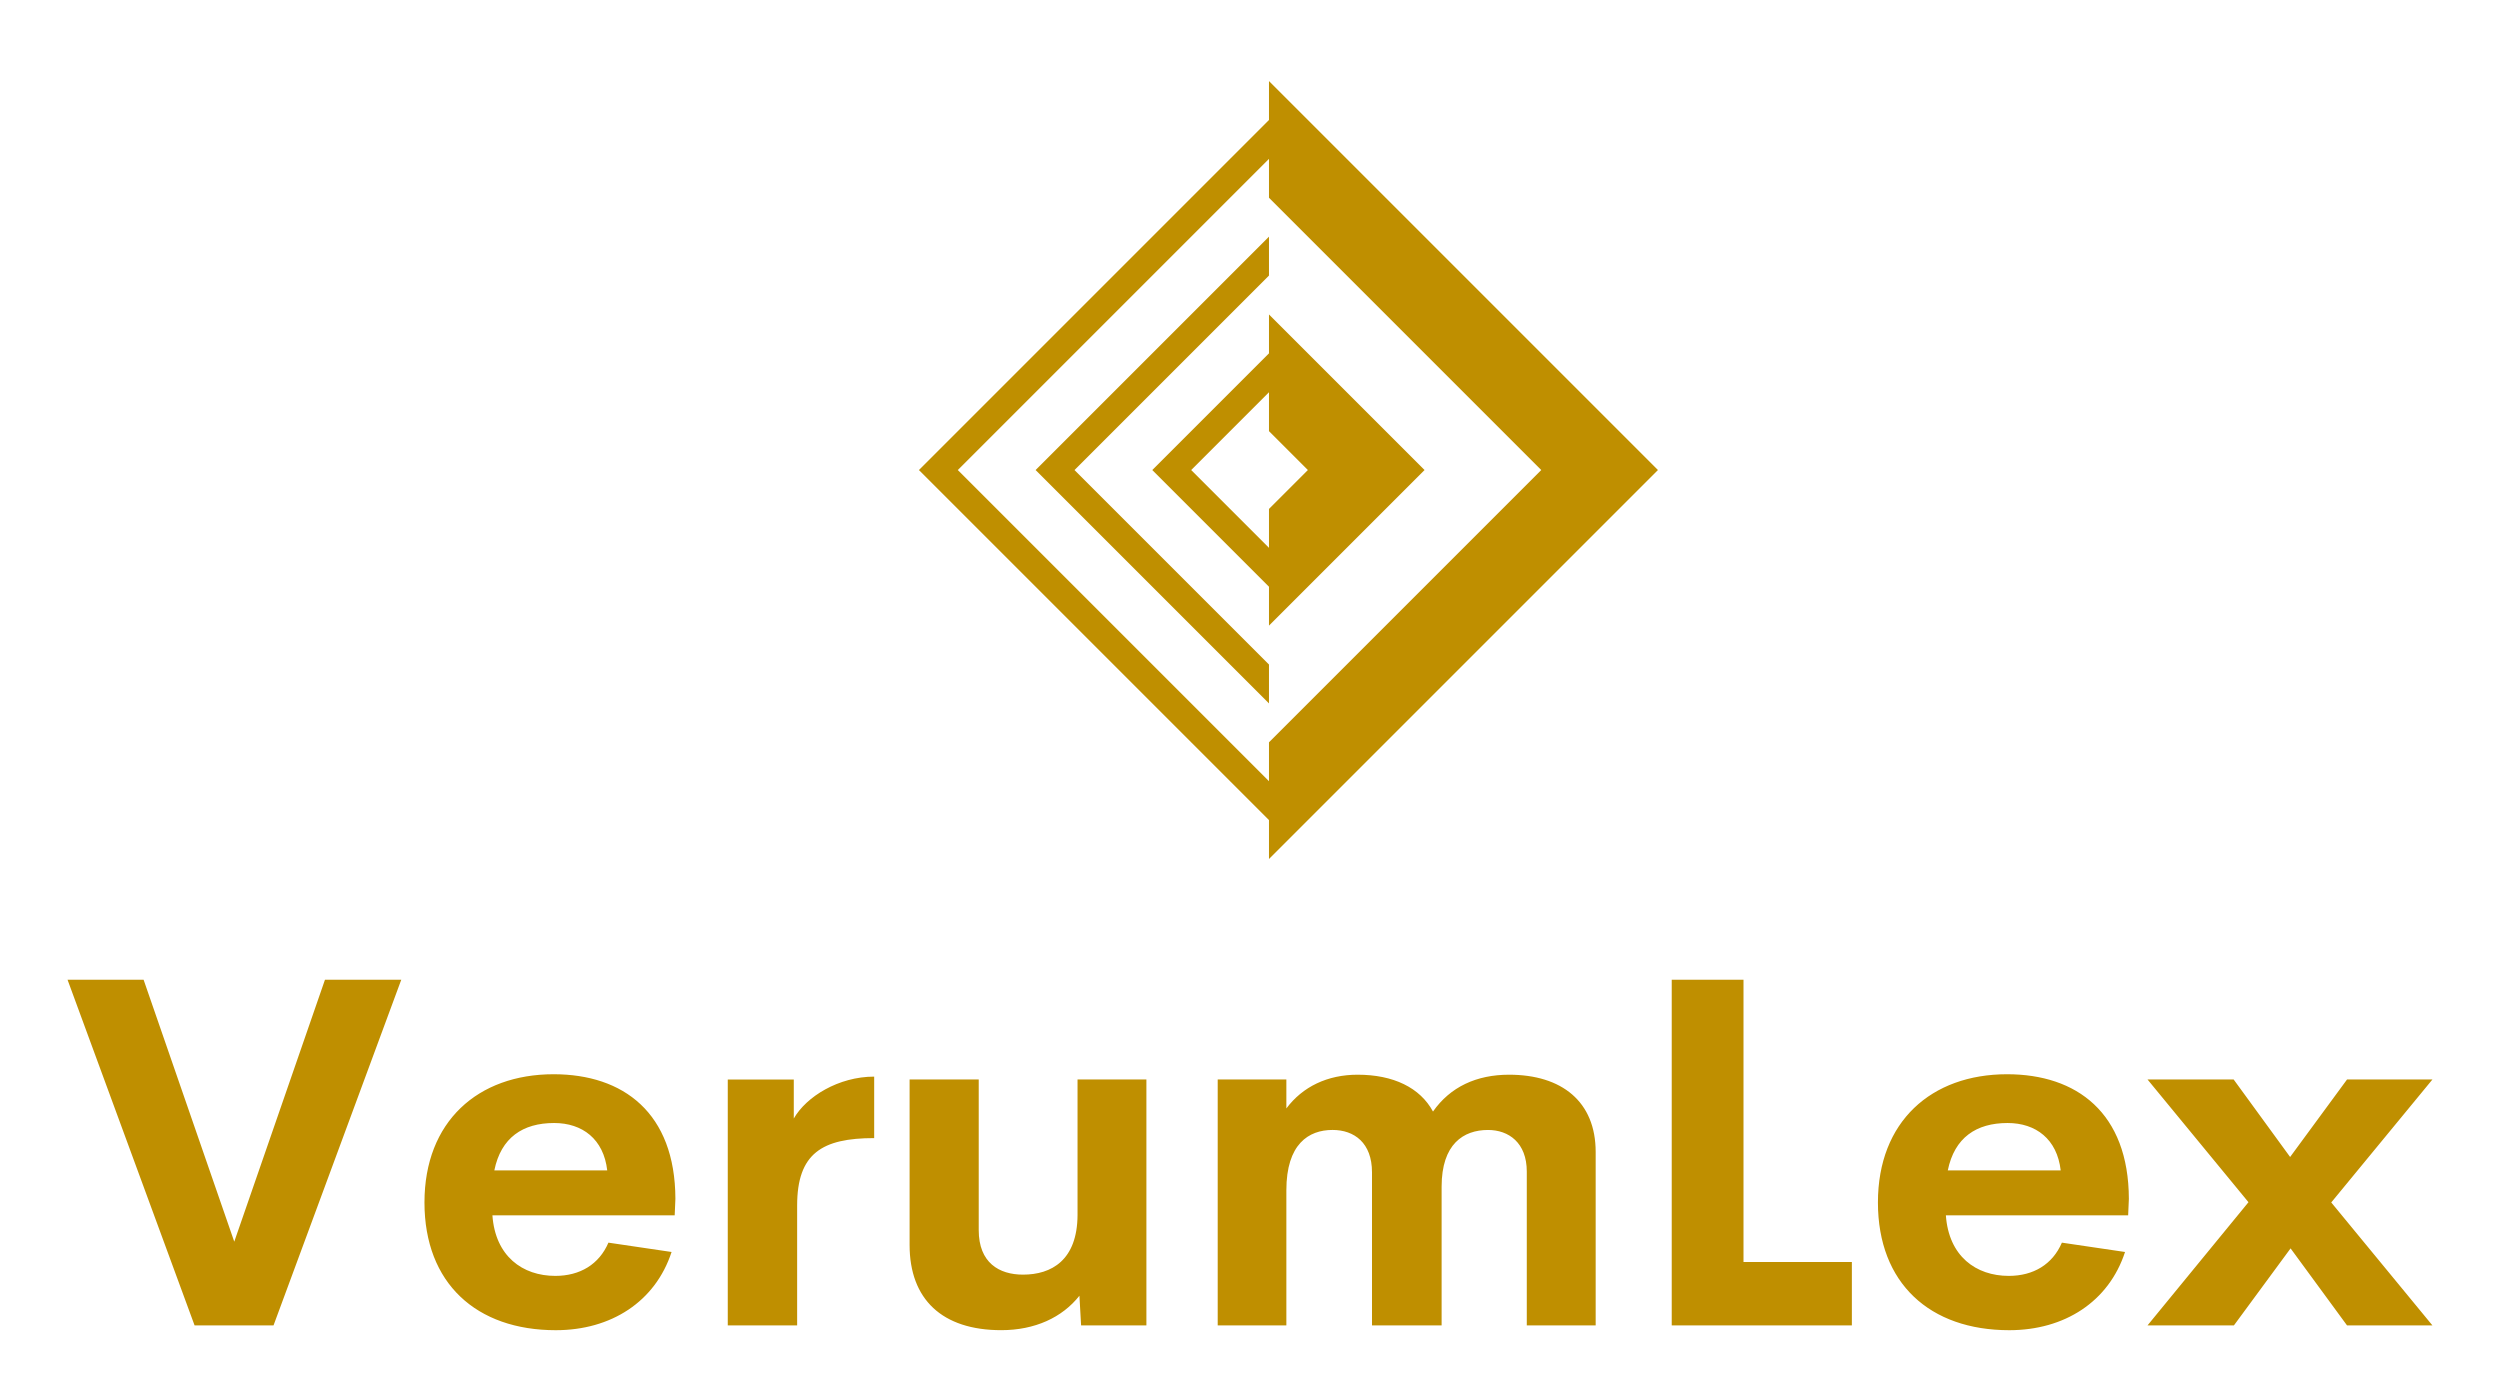
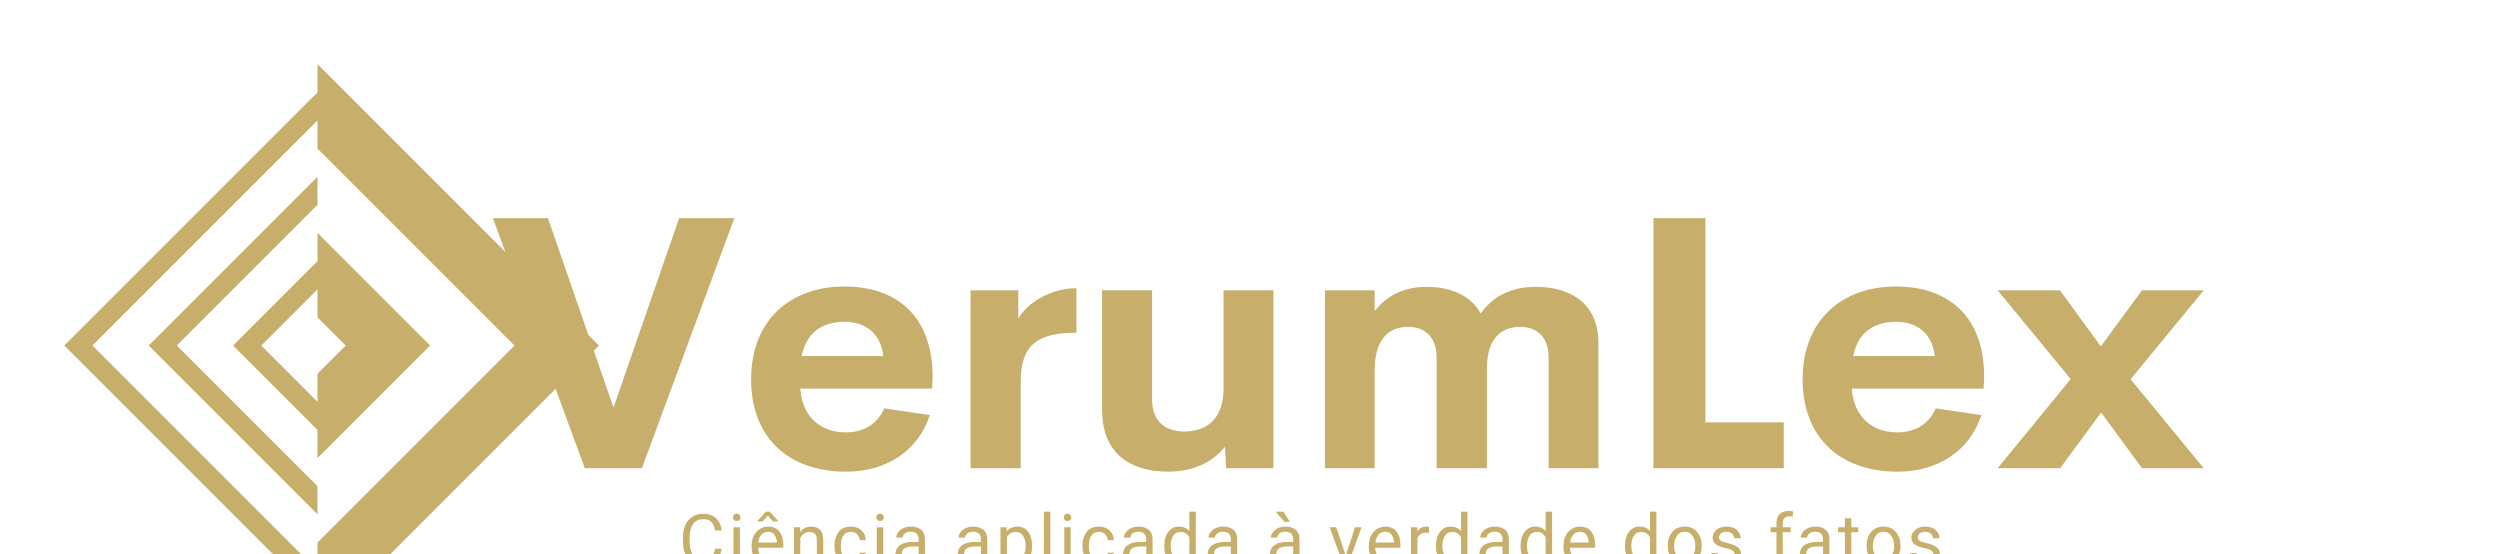
- <svg xmlns="http://www.w3.org/2000/svg" version="1.1" width="3171.429" height="1773.14" viewBox="0 0 3171.429 1773.14">
-   <g transform="scale(8.571429) translate(10, 10)">
-     <defs id="SvgjsDefs3530" />
-     <g id="SvgjsG3531" featureKey="LwVBM5-0" transform="matrix(1.27924,0,0,-1.27924,113.8088,123.5662)" fill="#bf8f00">
+ <svg xmlns="http://www.w3.org/2000/svg" version="1.1" width="3162.308" height="700" viewBox="0 0 3162 700">
+   <g transform="scale(8.115419) translate(10, 10)">
+     <defs id="SvgjsDefs1016" />
+     <g id="SvgjsG1017" featureKey="LwVBM5-0" transform="matrix(0.9746589,0,0,0.9746589,-9.288499,-4.902533)" fill="#c7ae6a">
      <path d="M14.03,50.03l36,36v-4.5l31.5-31.5l-31.5-31.5v-4.5L14.03,50.03 M9.53,50.03l40.5-40.5v-4.5l45,45l-45,45v-4.5  L9.53,50.03" style="fill-rule: evenodd; clip-rule: evenodd" />
      <path d="M50.03,45.53v-4.5l-9,9l9,9v-4.5l4.5-4.5L50.03,45.53 M68.03,50.03l-18,18v-4.5l-13.5-13.5l13.5-13.5v-4.5  L68.03,50.03" style="fill-rule: evenodd; clip-rule: evenodd" />
      <polyline points="27.53,50.03 50.03,72.53 50.03,77.03 23.03,50.03 50.03,23.03 50.03,27.53 27.53,50.03 " style="fill-rule: evenodd; clip-rule: evenodd" />
    </g>
-     <g id="SvgjsG3532" featureKey="YhTCwJ-0" transform="matrix(3.625329,0,0,3.625329,-1.062108,113.6516)" fill="#bf8f00">
+     <g id="SvgjsG1018" featureKey="YhTCwJ-0" transform="matrix(2.762155,0,0,2.762155,66.0,7.734574)" fill="#c7ae6a">
      <path d="M10.801 5.889 l3.115 0 l-5.215 14.111 l-3.223 0 l-5.186 -14.111 l3.105 0 l3.701 10.693 z M25.107 14.834 l-0.029 0.674 l-7.441 0 c0.117 1.67 1.23 2.471 2.568 2.471 c1.006 0 1.787 -0.469 2.168 -1.357 l2.578 0.381 c-0.664 2.031 -2.471 3.193 -4.727 3.193 c-3.242 0 -5.361 -1.914 -5.361 -5.215 s2.178 -5.234 5.273 -5.234 c2.842 0 4.961 1.572 4.971 5.088 z M20.156 11.738 c-1.279 0 -2.168 0.596 -2.441 1.934 l4.609 0 c-0.146 -1.279 -1.016 -1.934 -2.168 -1.934 z M29.941 11.553 c0.508 -0.889 1.826 -1.709 3.281 -1.709 l0 2.51 c-2.129 0 -3.145 0.625 -3.145 2.754 l0 4.893 l-2.832 0 l0 -10.039 l2.695 0 l0 1.592 z M41.523 9.961 l2.812 0 l0 10.039 l-2.666 0 l-0.068 -1.211 c-0.703 0.889 -1.816 1.406 -3.193 1.406 c-2.412 0 -3.74 -1.26 -3.74 -3.477 l0 -6.758 l2.822 0 l0 6.152 c0 1.328 0.83 1.816 1.807 1.816 c1.162 0 2.217 -0.586 2.227 -2.432 l0 -5.537 z M59.141 9.766 c2.148 0 3.535 1.094 3.535 3.154 l0 7.08 l-2.812 0 l0 -6.279 c0 -1.182 -0.742 -1.699 -1.582 -1.699 c-1.006 0 -1.895 0.576 -1.895 2.314 l0 5.664 l-2.842 0 l0 -6.25 c0 -1.201 -0.723 -1.729 -1.611 -1.729 c-0.977 0 -1.885 0.576 -1.885 2.461 l0 5.518 l-2.803 0 l0 -10.039 l2.803 0 l0 1.182 c0.664 -0.889 1.68 -1.377 2.91 -1.377 c1.455 0 2.549 0.527 3.076 1.504 c0.703 -1.006 1.777 -1.504 3.105 -1.504 z M68.711 17.412 l4.424 0 l0 2.588 l-7.354 0 l0 -14.111 l2.93 0 l0 11.523 z M84.443 14.834 l-0.029 0.674 l-7.441 0 c0.117 1.67 1.23 2.471 2.568 2.471 c1.006 0 1.787 -0.469 2.168 -1.357 l2.578 0.381 c-0.664 2.031 -2.471 3.193 -4.727 3.193 c-3.242 0 -5.361 -1.914 -5.361 -5.215 s2.178 -5.234 5.273 -5.234 c2.842 0 4.961 1.572 4.971 5.088 z M79.492 11.738 c-1.279 0 -2.168 0.596 -2.441 1.934 l4.609 0 c-0.146 -1.279 -1.016 -1.934 -2.168 -1.934 z M85.205 20 l4.121 -5.029 l-4.121 -5.01 l3.516 0 l2.305 3.164 l2.324 -3.164 l3.486 0 l-4.131 5.02 l4.131 5.02 l-3.486 0 l-2.305 -3.145 l-2.314 3.145 l-3.525 0 z" />
    </g>
+     <text x="95.8" y="78" fill="#c7ae6a" font-family="Roboto, sans-serif" font-size="11" letter-spacing="0.5" textLength="225" lengthAdjust="spacing">Ciência aplicada à verdade dos fatos</text>
  </g>
</svg>
